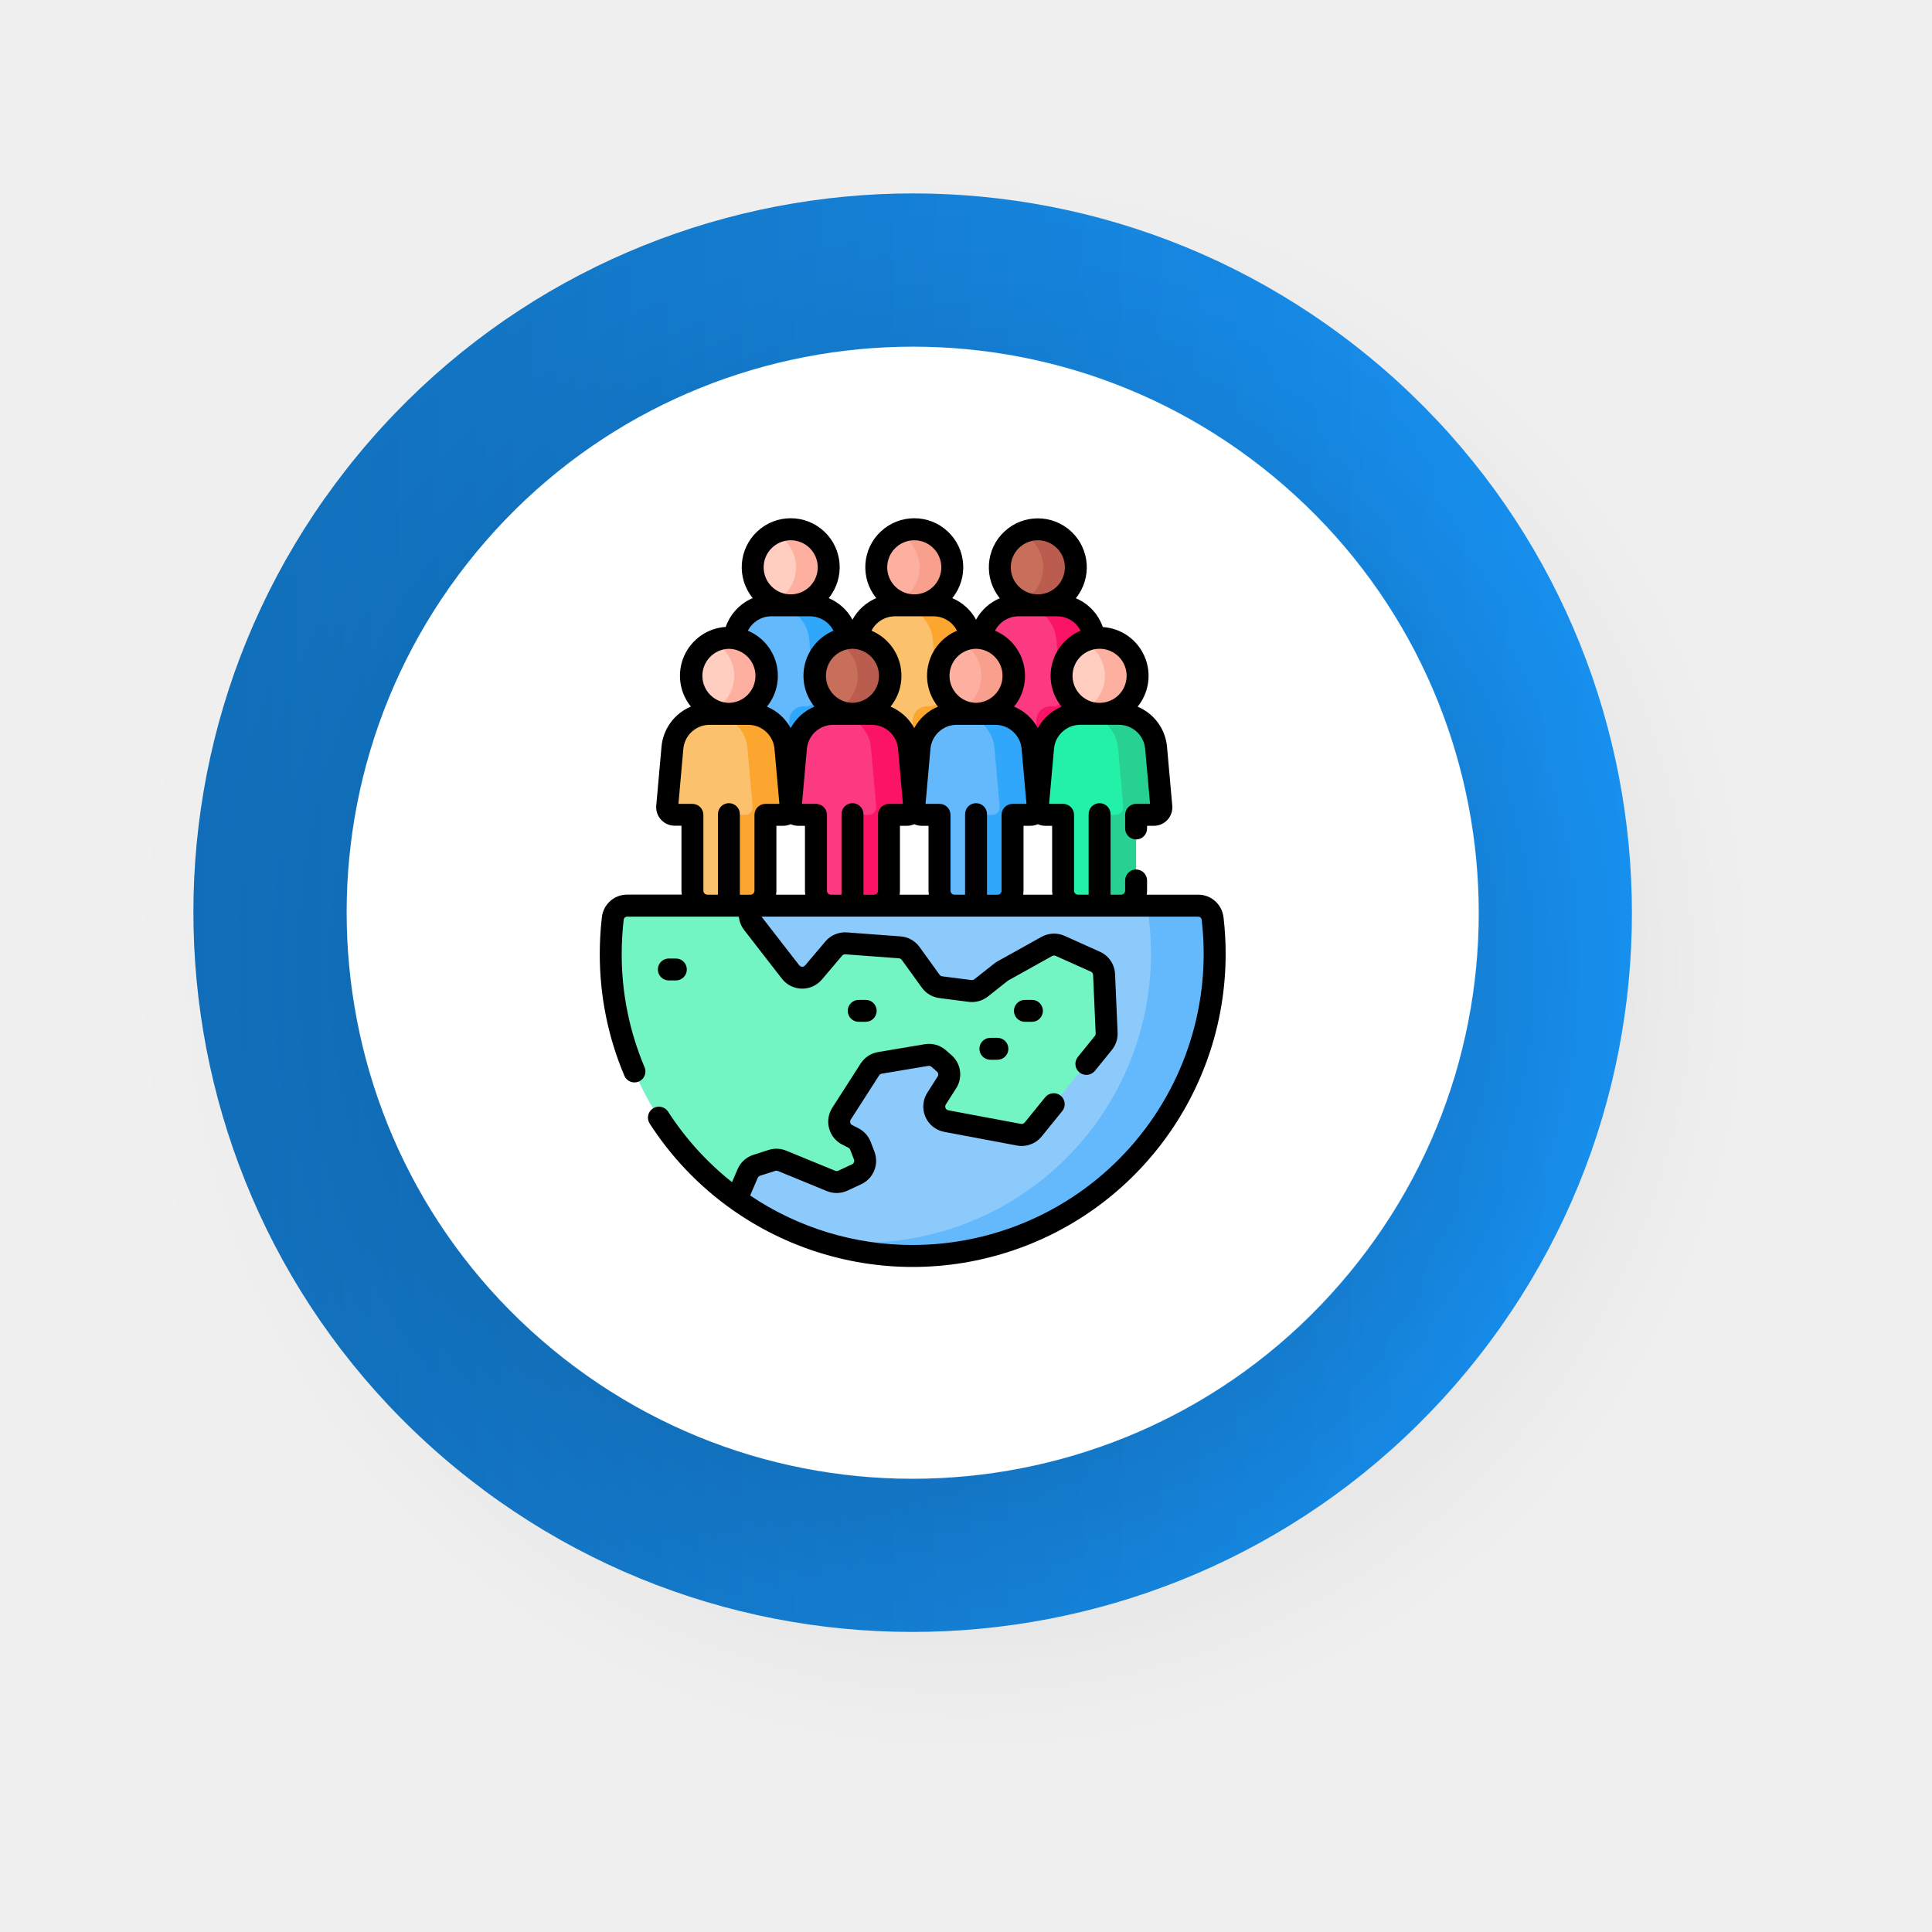
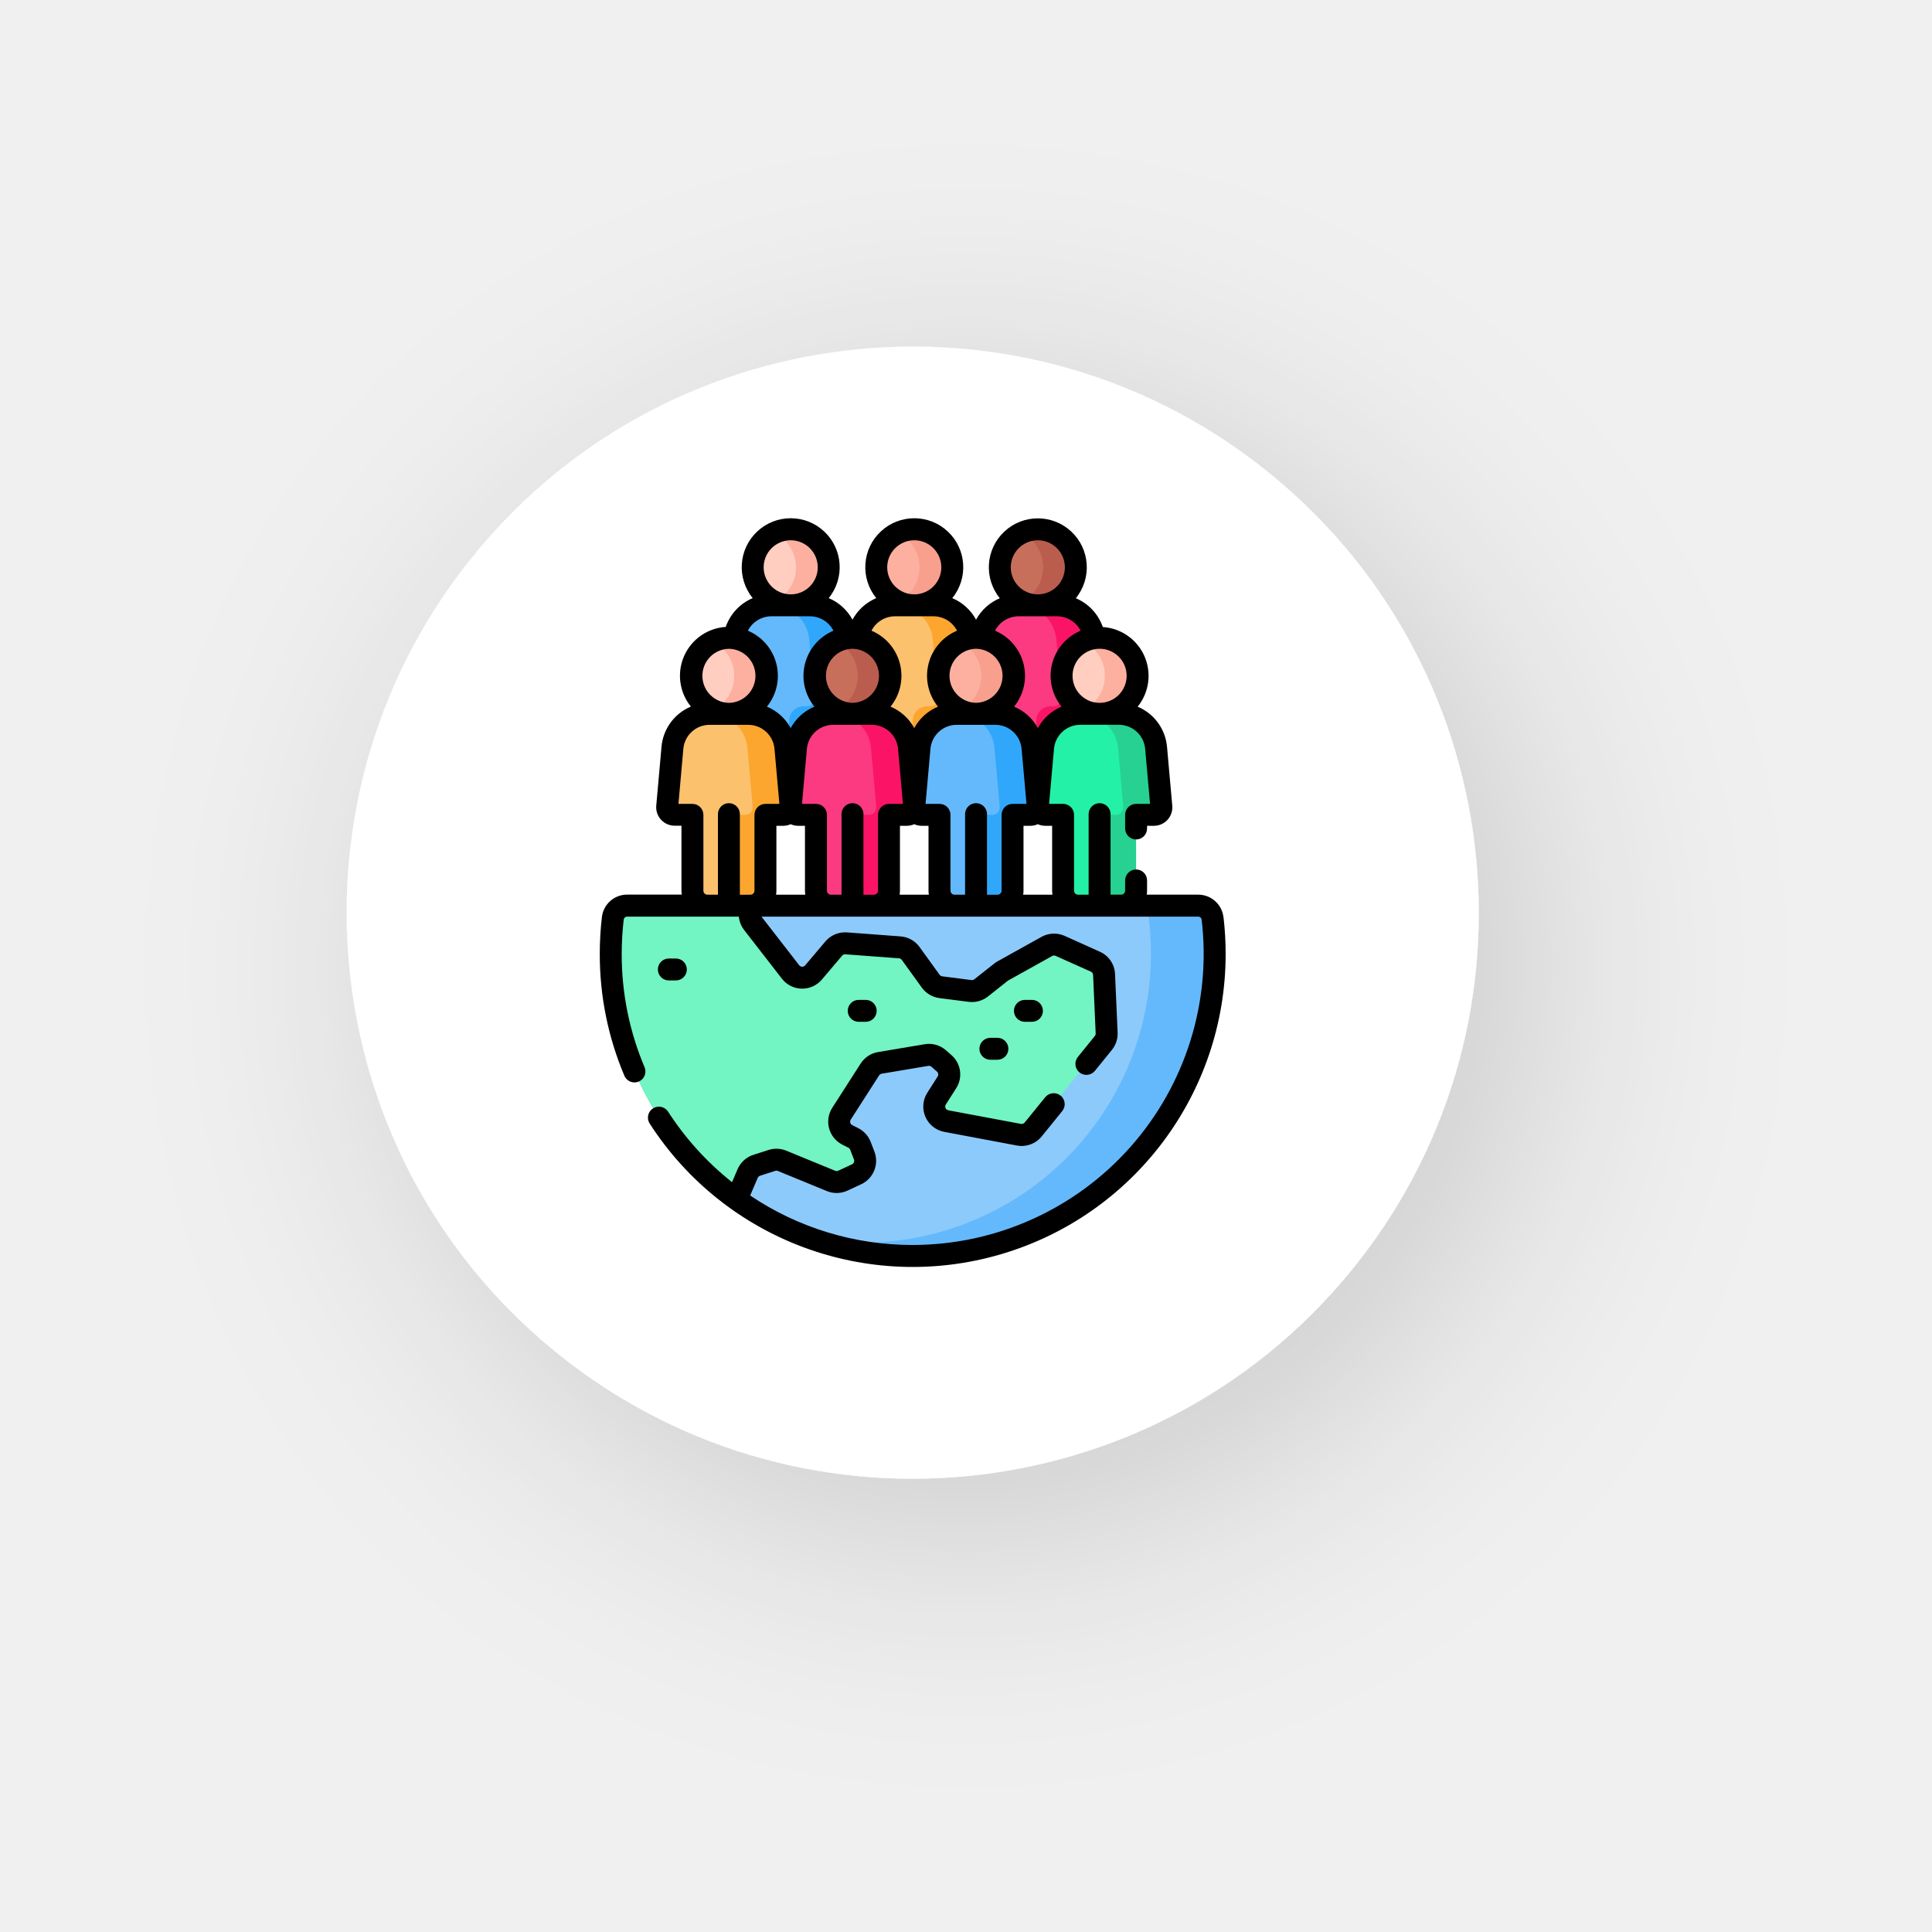
<svg xmlns="http://www.w3.org/2000/svg" width="181.139" height="181.139" viewBox="0 0 181.139 181.139">
  <defs>
-     <linearGradient id="linear-gradient" x1="0.5" x2="0.5" y2="1" gradientUnits="objectBoundingBox">
-       <stop offset="0" stop-color="#116eb9" />
-       <stop offset="1" stop-color="#1894f6" />
-     </linearGradient>
    <filter id="Trazado_150700" x="0" y="0" width="181.139" height="181.139" filterUnits="userSpaceOnUse">
      <feOffset dx="5" dy="5" input="SourceAlpha" />
      <feGaussianBlur stdDeviation="12.5" result="blur" />
      <feFlood flood-opacity="0.161" />
      <feComposite operator="in" in2="blur" />
      <feComposite in="SourceGraphic" />
    </filter>
  </defs>
-   <g id="Grupo_172649" data-name="Grupo 172649" transform="translate(18.133 18.133)">
-     <path id="Trazado_150699" data-name="Trazado 150699" d="M110.384,15.447a67.434,67.434,0,1,1-94.937,9.041,67.434,67.434,0,0,1,94.937-9.041" transform="translate(0 134.873) rotate(-90)" fill="url(#linear-gradient)" />
-     <g transform="matrix(1, 0, 0, 1, -18.13, -18.13)" filter="url(#Trazado_150700)">
+   <g id="Grupo_173275" data-name="Grupo 173275" transform="translate(-720.416 -3682.822)">
+     <g transform="matrix(1, 0, 0, 1, 720.42, 3682.82)" filter="url(#Trazado_150700)">
      <path id="Trazado_150700-2" data-name="Trazado 150700" d="M86.868,12.156a53.068,53.068,0,1,1-74.712,7.115,53.069,53.069,0,0,1,74.712-7.115" transform="translate(32.5 138.64) rotate(-90)" fill="#fff" />
    </g>
-     <g id="mundo" transform="translate(-3.865 30.465)">
+     <g id="mundo" transform="translate(734.684 3731.42)">
      <g id="Grupo_172675" data-name="Grupo 172675" transform="translate(48.282 1.028)">
        <g id="Grupo_172669" data-name="Grupo 172669" transform="translate(5.792)">
          <g id="Grupo_172666" data-name="Grupo 172666">
            <circle id="Elipse_6139" data-name="Elipse 6139" cx="3.564" cy="3.564" r="3.564" transform="translate(2.229)" fill="#ffcec0" />
            <path id="Trazado_213464" data-name="Trazado 213464" d="M166.5,11.067a3.565,3.565,0,0,1-5.1,3.218,3.566,3.566,0,0,0,0-6.437,3.565,3.565,0,0,1,5.1,3.218Z" transform="translate(-157.143 -7.503)" fill="#fdb0a0" />
            <path id="Trazado_213465" data-name="Trazado 213465" d="M141.909,68.2l-.49-5.5a3.512,3.512,0,0,0-3.5-3.2h-3.6a3.512,3.512,0,0,0-3.5,3.2l-.49,5.5a.7.7,0,0,0,.7.765H132.7v7.65a1.4,1.4,0,0,0,1.4,1.4h4.035a1.4,1.4,0,0,0,1.4-1.4v-7.65h1.667A.7.7,0,0,0,141.909,68.2Z" transform="translate(-130.327 -52.368)" fill="#64b9fc" />
            <path id="Trazado_213466" data-name="Trazado 213466" d="M166.574,68.968h-1.667v7.65a1.4,1.4,0,0,1-1.4,1.4h-3.564a1.4,1.4,0,0,0,1.4-1.4V70.312a1.344,1.344,0,0,1,1.344-1.344h.323a.7.7,0,0,0,.7-.764l-.489-5.5a3.512,3.512,0,0,0-3.5-3.2h3.564a3.512,3.512,0,0,1,3.5,3.2l.489,5.5A.7.7,0,0,1,166.574,68.968Z" transform="translate(-155.692 -52.373)" fill="#31a7fb" />
          </g>
          <g id="Grupo_172667" data-name="Grupo 172667" transform="translate(11.584)">
            <circle id="Elipse_6140" data-name="Elipse 6140" cx="3.564" cy="3.564" r="3.564" transform="translate(2.229)" fill="#fdb0a0" />
            <path id="Trazado_213467" data-name="Trazado 213467" d="M251.01,11.067a3.565,3.565,0,0,1-5.1,3.218,3.566,3.566,0,0,0,0-6.437,3.565,3.565,0,0,1,5.1,3.218Z" transform="translate(-241.653 -7.503)" fill="#f89f8e" />
            <path id="Trazado_213468" data-name="Trazado 213468" d="M226.419,68.2l-.49-5.5a3.512,3.512,0,0,0-3.5-3.2h-3.6a3.512,3.512,0,0,0-3.5,3.2l-.49,5.5a.7.7,0,0,0,.7.765h1.667v7.65a1.4,1.4,0,0,0,1.4,1.4h4.035a1.4,1.4,0,0,0,1.4-1.4v-7.65h1.667A.7.7,0,0,0,226.419,68.2Z" transform="translate(-214.837 -52.368)" fill="#fcc16d" />
            <path id="Trazado_213469" data-name="Trazado 213469" d="M251.085,68.968h-1.667v7.65a1.4,1.4,0,0,1-1.4,1.4h-3.564a1.4,1.4,0,0,0,1.4-1.4V70.312a1.344,1.344,0,0,1,1.344-1.344h.323a.7.7,0,0,0,.7-.764l-.489-5.5a3.512,3.512,0,0,0-3.5-3.2H247.8a3.512,3.512,0,0,1,3.5,3.2l.489,5.5A.7.7,0,0,1,251.085,68.968Z" transform="translate(-240.203 -52.373)" fill="#fca62f" />
          </g>
          <g id="Grupo_172668" data-name="Grupo 172668" transform="translate(23.169)">
            <circle id="Elipse_6141" data-name="Elipse 6141" cx="3.564" cy="3.564" r="3.564" transform="translate(2.229)" fill="#c86f5c" />
            <path id="Trazado_213470" data-name="Trazado 213470" d="M335.518,11.067a3.565,3.565,0,0,1-5.1,3.218,3.566,3.566,0,0,0,0-6.437,3.565,3.565,0,0,1,5.1,3.218Z" transform="translate(-326.161 -7.503)" fill="#ba5d4f" />
            <path id="Trazado_213471" data-name="Trazado 213471" d="M310.928,68.2l-.49-5.5a3.512,3.512,0,0,0-3.5-3.2h-3.6a3.512,3.512,0,0,0-3.5,3.2l-.49,5.5a.7.7,0,0,0,.7.765h1.667v7.65a1.4,1.4,0,0,0,1.4,1.4h4.035a1.4,1.4,0,0,0,1.4-1.4v-7.65h1.667A.7.7,0,0,0,310.928,68.2Z" transform="translate(-299.346 -52.368)" fill="#fb3a82" />
            <path id="Trazado_213472" data-name="Trazado 213472" d="M335.593,68.968h-1.667v7.65a1.4,1.4,0,0,1-1.4,1.4h-3.564a1.4,1.4,0,0,0,1.4-1.4V70.312a1.344,1.344,0,0,1,1.344-1.344h.323a.7.7,0,0,0,.7-.764l-.489-5.5a3.512,3.512,0,0,0-3.5-3.2H332.3a3.512,3.512,0,0,1,3.5,3.2l.489,5.5A.7.7,0,0,1,335.593,68.968Z" transform="translate(-324.711 -52.373)" fill="#fb1466" />
          </g>
        </g>
        <g id="Grupo_172674" data-name="Grupo 172674" transform="translate(0 10.175)">
          <g id="Grupo_172670" data-name="Grupo 172670">
            <circle id="Elipse_6142" data-name="Elipse 6142" cx="3.564" cy="3.564" r="3.564" transform="translate(2.229)" fill="#ffcec0" />
            <path id="Trazado_213473" data-name="Trazado 213473" d="M124.245,85.3a3.565,3.565,0,0,1-5.1,3.218,3.566,3.566,0,0,0,0-6.437,3.565,3.565,0,0,1,5.1,3.218Z" transform="translate(-114.888 -81.734)" fill="#fdb0a0" />
            <path id="Trazado_213474" data-name="Trazado 213474" d="M99.655,142.43l-.49-5.5a3.512,3.512,0,0,0-3.5-3.2h-3.6a3.512,3.512,0,0,0-3.5,3.2l-.49,5.5a.7.7,0,0,0,.7.765h1.667v7.112a1.4,1.4,0,0,0,1.4,1.4h4.035a1.4,1.4,0,0,0,1.4-1.4v-7.112h1.667A.7.7,0,0,0,99.655,142.43Z" transform="translate(-88.073 -126.599)" fill="#fcc16d" />
            <path id="Trazado_213475" data-name="Trazado 213475" d="M124.321,143.2h-1.667v7.113a1.405,1.405,0,0,1-1.4,1.4h-3.564a1.4,1.4,0,0,0,1.4-1.4V143.2h1.667a.7.7,0,0,0,.7-.764l-.489-5.5a3.512,3.512,0,0,0-3.5-3.2h3.564a3.512,3.512,0,0,1,3.5,3.2l.489,5.5a.7.7,0,0,1-.7.764Z" transform="translate(-113.439 -126.604)" fill="#fca62f" />
          </g>
          <g id="Grupo_172671" data-name="Grupo 172671" transform="translate(11.584)">
            <circle id="Elipse_6143" data-name="Elipse 6143" cx="3.564" cy="3.564" r="3.564" transform="translate(2.229)" fill="#c86f5c" />
            <path id="Trazado_213476" data-name="Trazado 213476" d="M208.756,85.3a3.565,3.565,0,0,1-5.1,3.218,3.566,3.566,0,0,0,0-6.437,3.565,3.565,0,0,1,5.1,3.218Z" transform="translate(-199.399 -81.734)" fill="#ba5d4f" />
            <path id="Trazado_213477" data-name="Trazado 213477" d="M184.165,142.43l-.49-5.5a3.512,3.512,0,0,0-3.5-3.2h-3.6a3.512,3.512,0,0,0-3.5,3.2l-.49,5.5a.7.7,0,0,0,.7.765h1.667v7.112a1.4,1.4,0,0,0,1.4,1.4h4.035a1.4,1.4,0,0,0,1.4-1.4v-7.112h1.667A.7.7,0,0,0,184.165,142.43Z" transform="translate(-172.583 -126.599)" fill="#fb3a82" />
            <path id="Trazado_213478" data-name="Trazado 213478" d="M208.831,143.2h-1.667v7.113a1.405,1.405,0,0,1-1.4,1.4h-3.564a1.4,1.4,0,0,0,1.4-1.4V143.2h1.667a.7.7,0,0,0,.7-.764l-.489-5.5a3.512,3.512,0,0,0-3.5-3.2h3.564a3.512,3.512,0,0,1,3.5,3.2l.489,5.5a.7.7,0,0,1-.7.764Z" transform="translate(-197.949 -126.604)" fill="#fb1466" />
          </g>
          <g id="Grupo_172672" data-name="Grupo 172672" transform="translate(23.169)">
            <circle id="Elipse_6144" data-name="Elipse 6144" cx="3.564" cy="3.564" r="3.564" transform="translate(2.229)" fill="#fdb0a0" />
            <path id="Trazado_213479" data-name="Trazado 213479" d="M293.264,85.3a3.565,3.565,0,0,1-5.1,3.218,3.566,3.566,0,0,0,0-6.437,3.565,3.565,0,0,1,5.1,3.218Z" transform="translate(-283.908 -81.734)" fill="#f89f8e" />
            <path id="Trazado_213480" data-name="Trazado 213480" d="M268.673,142.43l-.49-5.5a3.512,3.512,0,0,0-3.5-3.2h-3.6a3.512,3.512,0,0,0-3.5,3.2l-.49,5.5a.7.7,0,0,0,.7.765h1.667v7.112a1.4,1.4,0,0,0,1.4,1.4H264.9a1.4,1.4,0,0,0,1.4-1.4v-7.112h1.667A.7.7,0,0,0,268.673,142.43Z" transform="translate(-257.091 -126.599)" fill="#64b9fc" />
            <path id="Trazado_213481" data-name="Trazado 213481" d="M293.339,143.2h-1.667v7.113a1.405,1.405,0,0,1-1.4,1.4H286.7a1.4,1.4,0,0,0,1.4-1.4V143.2h1.667a.7.7,0,0,0,.7-.764l-.489-5.5a3.512,3.512,0,0,0-3.5-3.2h3.564a3.512,3.512,0,0,1,3.5,3.2l.489,5.5a.7.7,0,0,1-.7.764Z" transform="translate(-282.457 -126.604)" fill="#31a7fb" />
          </g>
          <g id="Grupo_172673" data-name="Grupo 172673" transform="translate(34.753)">
            <circle id="Elipse_6145" data-name="Elipse 6145" cx="3.564" cy="3.564" r="3.564" transform="translate(2.229)" fill="#ffcec0" />
            <path id="Trazado_213482" data-name="Trazado 213482" d="M377.772,85.3a3.565,3.565,0,0,1-5.1,3.218,3.566,3.566,0,0,0,0-6.437,3.565,3.565,0,0,1,5.1,3.218Z" transform="translate(-368.416 -81.734)" fill="#fdb0a0" />
            <path id="Trazado_213483" data-name="Trazado 213483" d="M353.181,142.43l-.49-5.5a3.512,3.512,0,0,0-3.5-3.2h-3.6a3.512,3.512,0,0,0-3.5,3.2l-.49,5.5a.7.7,0,0,0,.7.765h1.667v7.112a1.4,1.4,0,0,0,1.4,1.4h4.035a1.4,1.4,0,0,0,1.4-1.4v-7.112h1.667a.7.7,0,0,0,.7-.765Z" transform="translate(-341.599 -126.599)" fill="#23f1a8" />
            <path id="Trazado_213484" data-name="Trazado 213484" d="M377.847,143.2h-1.668v7.113a1.405,1.405,0,0,1-1.4,1.4H371.21a1.4,1.4,0,0,0,1.4-1.4V143.2h1.667a.7.7,0,0,0,.7-.764l-.489-5.5a3.512,3.512,0,0,0-3.5-3.2h3.564a3.512,3.512,0,0,1,3.5,3.2l.489,5.5a.7.7,0,0,1-.7.764Z" transform="translate(-366.965 -126.604)" fill="#26d192" />
          </g>
        </g>
      </g>
      <g id="Grupo_172684" data-name="Grupo 172684" transform="translate(41.961 0)">
        <g id="Grupo_172683" data-name="Grupo 172683">
          <g id="Grupo_172682" data-name="Grupo 172682">
            <g id="Grupo_172681" data-name="Grupo 172681">
              <g id="Grupo_172680" data-name="Grupo 172680">
                <g id="Grupo_172678" data-name="Grupo 172678" transform="translate(1.028 36.316)">
                  <g id="Grupo_172677" data-name="Grupo 172677">
                    <g id="Grupo_172676" data-name="Grupo 172676">
                      <path id="Trazado_213485" data-name="Trazado 213485" d="M50.993,264.928a1.346,1.346,0,0,0-1.337,1.189,28.312,28.312,0,1,0,56.231,0,1.346,1.346,0,0,0-1.337-1.189Z" transform="translate(-49.46 -264.928)" fill="#8dcafc" />
                      <path id="Trazado_213486" data-name="Trazado 213486" d="M217.375,264.928a27.094,27.094,0,0,1-31.589,31.161,28.324,28.324,0,0,0,37.741-29.972,1.346,1.346,0,0,0-1.337-1.189h-4.816Z" transform="translate(-167.099 -264.928)" fill="#64b9fc" />
                      <path id="Trazado_213487" data-name="Trazado 213487" d="M94.9,270.179,91.6,268.691a1.386,1.386,0,0,0-1.242.053l-4.113,2.29a1.392,1.392,0,0,0-.186.125l-1.863,1.476a1.385,1.385,0,0,1-1.037.288l-2.742-.352a1.385,1.385,0,0,1-.946-.563L77.584,269.4a1.385,1.385,0,0,0-1.02-.57l-5.028-.375a1.385,1.385,0,0,0-1.16.486l-1.9,2.247a1.385,1.385,0,0,1-2.151-.046l-3.543-4.567a1.384,1.384,0,0,1-.278-.665l-.133-.986H50.994a1.346,1.346,0,0,0-1.337,1.189,28.341,28.341,0,0,0,11.608,26.341l1.035-2.415a1.385,1.385,0,0,1,.851-.774l1.427-.457a1.385,1.385,0,0,1,.948.038l4.593,1.886a1.385,1.385,0,0,0,1.112-.026l1.29-.6a1.385,1.385,0,0,0,.707-1.753l-.351-.912a1.385,1.385,0,0,0-.657-.733l-.589-.3a1.385,1.385,0,0,1-.53-1.979l2.661-4.148a1.385,1.385,0,0,1,.937-.618l4.37-.733a1.385,1.385,0,0,1,1.14.323l.517.452a1.385,1.385,0,0,1,.257,1.787l-.97,1.522a1.385,1.385,0,0,0,.912,2.106l6.814,1.28a1.385,1.385,0,0,0,1.331-.489l6.579-8.112a1.386,1.386,0,0,0,.308-.933l-.241-5.483a1.385,1.385,0,0,0-.815-1.2Z" transform="translate(-49.462 -264.927)" fill="#72f4c3" />
                    </g>
                  </g>
                </g>
                <g id="Grupo_172679" data-name="Grupo 172679">
                  <path id="Trazado_213488" data-name="Trazado 213488" d="M100.438,37.384a2.375,2.375,0,0,0-2.357-2.1H93.246a2.425,2.425,0,0,0,.032-.377v-.957a1.028,1.028,0,1,0-2.056,0v.957a.377.377,0,0,1-.377.377h-.99V27.733a1.028,1.028,0,1,0-2.056,0v7.555h-.99a.377.377,0,0,1-.377-.377V27.8A1.028,1.028,0,0,0,85.4,26.77H84.093l.458-5.148a2.471,2.471,0,0,1,2.474-2.264h3.6A2.471,2.471,0,0,1,93.1,21.623l.458,5.148H92.25A1.028,1.028,0,0,0,91.222,27.8v1.279a1.028,1.028,0,1,0,2.056,0v-.251h.639a1.731,1.731,0,0,0,1.724-1.884l-.49-5.5a4.514,4.514,0,0,0-2.757-3.785,4.588,4.588,0,0,0-3.267-7.469,4.544,4.544,0,0,0-2.529-2.7,4.592,4.592,0,1,0-7.126,0A4.557,4.557,0,0,0,77.244,9.5a4.552,4.552,0,0,0-2.229-2.02,4.592,4.592,0,1,0-7.126,0A4.557,4.557,0,0,0,65.659,9.5a4.551,4.551,0,0,0-2.229-2.02,4.592,4.592,0,1,0-7.126,0,4.55,4.55,0,0,0-2.529,2.7,4.588,4.588,0,0,0-3.267,7.469,4.514,4.514,0,0,0-2.757,3.785l-.49,5.5a1.731,1.731,0,0,0,1.724,1.884h.639v6.084a2.441,2.441,0,0,0,.032.377H44.522a2.375,2.375,0,0,0-2.357,2.1,29.643,29.643,0,0,0-.2,3.46,29.156,29.156,0,0,0,2.318,11.449,1.028,1.028,0,0,0,1.893-.8,27.109,27.109,0,0,1-2.155-10.646,27.589,27.589,0,0,1,.189-3.219.318.318,0,0,1,.316-.281H55l.013.095a2.416,2.416,0,0,0,.485,1.158l3.543,4.566a2.413,2.413,0,0,0,3.748.081L64.689,41a.356.356,0,0,1,.3-.125l5.028.375a.356.356,0,0,1,.263.147L72.161,44a2.42,2.42,0,0,0,1.649.98l2.742.352a2.428,2.428,0,0,0,1.806-.5l1.862-1.476a.356.356,0,0,1,.049-.032l4.113-2.29a.359.359,0,0,1,.32-.014L88.008,42.5a.356.356,0,0,1,.21.31l.241,5.483a.357.357,0,0,1-.079.241L86.789,50.5a1.028,1.028,0,0,0,1.6,1.3l1.591-1.962a2.411,2.411,0,0,0,.537-1.626l-.241-5.483a2.4,2.4,0,0,0-1.421-2.095l-3.307-1.488a2.423,2.423,0,0,0-2.164.092l-4.113,2.29a2.424,2.424,0,0,0-.325.217L77.08,43.217a.359.359,0,0,1-.267.074l-2.742-.352a.359.359,0,0,1-.244-.145l-1.882-2.605a2.409,2.409,0,0,0-1.777-.993l-5.028-.375a2.418,2.418,0,0,0-2.021.847l-1.9,2.247a.357.357,0,0,1-.554-.012l-3.537-4.559H98.08a.318.318,0,0,1,.316.281A27.294,27.294,0,0,1,71.3,68.128,27.209,27.209,0,0,1,56.065,63.49l.709-1.654a.357.357,0,0,1,.219-.2l1.427-.457a.358.358,0,0,1,.244.01l4.593,1.886a2.418,2.418,0,0,0,1.938-.046l1.29-.6a2.421,2.421,0,0,0,1.231-3.053l-.351-.912a2.411,2.411,0,0,0-1.145-1.278l-.589-.3a.357.357,0,0,1-.137-.51l2.662-4.148a.358.358,0,0,1,.241-.159l4.37-.733a.357.357,0,0,1,.294.083l.517.452a.355.355,0,0,1,.066.461l-.97,1.522a2.413,2.413,0,0,0,1.59,3.669l6.814,1.28a2.411,2.411,0,0,0,2.32-.852l1.928-2.377a1.028,1.028,0,1,0-1.6-1.295L81.8,56.65a.357.357,0,0,1-.343.126L74.644,55.5a.357.357,0,0,1-.235-.543l.97-1.522a2.4,2.4,0,0,0-.447-3.114l-.517-.452a2.4,2.4,0,0,0-1.987-.563l-4.37.733a2.417,2.417,0,0,0-1.632,1.077l-2.662,4.148a2.413,2.413,0,0,0,.924,3.447l.589.3a.356.356,0,0,1,.169.189l.351.912a.358.358,0,0,1-.182.452l-1.29.6a.357.357,0,0,1-.286.007l-4.593-1.886a2.419,2.419,0,0,0-1.652-.066l-1.427.457a2.412,2.412,0,0,0-1.482,1.348l-.52,1.215a27.437,27.437,0,0,1-5.993-6.609,1.028,1.028,0,0,0-1.727,1.116,29.341,29.341,0,0,0,54-15.9,29.606,29.606,0,0,0-.2-3.46ZM84.377,28.827v6.084a2.44,2.44,0,0,0,.032.377H81.661a2.425,2.425,0,0,0,.032-.377V28.827h.639a1.731,1.731,0,0,0,.7-.15,1.731,1.731,0,0,0,.7.15Zm-6.106,6.461V27.733a1.028,1.028,0,0,0-2.056,0v7.555h-.99a.377.377,0,0,1-.377-.377V27.8a1.028,1.028,0,0,0-1.028-1.028H72.509l.458-5.148a2.471,2.471,0,0,1,2.474-2.264h3.6a2.471,2.471,0,0,1,2.474,2.264l.458,5.148H80.665A1.028,1.028,0,0,0,79.637,27.8v7.112a.377.377,0,0,1-.377.377h-.989Zm-11.584,0V27.733a1.028,1.028,0,1,0-2.056,0v7.555h-.99a.377.377,0,0,1-.377-.377V27.8a1.028,1.028,0,0,0-1.028-1.028H60.925l.458-5.148a2.471,2.471,0,0,1,2.474-2.264h3.6a2.471,2.471,0,0,1,2.474,2.264l.458,5.148H69.082A1.028,1.028,0,0,0,68.053,27.8v7.112a.377.377,0,0,1-.377.377h-.99Zm-7.523-6.461a1.731,1.731,0,0,0,.7-.15,1.732,1.732,0,0,0,.7.15h.639v6.084a2.441,2.441,0,0,0,.032.377H58.493a2.424,2.424,0,0,0,.032-.377V28.827Zm6.495-16.6a2.536,2.536,0,0,1,0,5.071h-.005a2.536,2.536,0,0,1,0-5.071Zm4.45,22.679V28.827h.639a1.731,1.731,0,0,0,.7-.15,1.73,1.73,0,0,0,.7.15h.639v6.084a2.44,2.44,0,0,0,.032.377H70.077a2.426,2.426,0,0,0,.032-.377Zm7.134-22.679a2.536,2.536,0,0,1,0,5.071H77.24a2.536,2.536,0,0,1,0-5.071Zm14.12,2.536A2.539,2.539,0,0,1,88.83,17.3h-.005a2.536,2.536,0,1,1,2.538-2.536ZM83.035,2.056A2.536,2.536,0,1,1,80.5,4.592,2.539,2.539,0,0,1,83.035,2.056Zm-1.8,7.128h3.6a2.484,2.484,0,0,1,2.21,1.351,4.587,4.587,0,0,0-1.785,7.12,4.5,4.5,0,0,0-2.225,2.012,4.5,4.5,0,0,0-2.225-2.012,4.588,4.588,0,0,0-1.785-7.12,2.484,2.484,0,0,1,2.208-1.351ZM71.451,2.056a2.536,2.536,0,1,1-2.536,2.536A2.539,2.539,0,0,1,71.451,2.056Zm-1.8,7.128h3.6a2.482,2.482,0,0,1,2.208,1.351,4.588,4.588,0,0,0-1.785,7.12,4.5,4.5,0,0,0-2.225,2.012,4.5,4.5,0,0,0-2.225-2.012,4.588,4.588,0,0,0-1.785-7.12,2.485,2.485,0,0,1,2.209-1.351ZM59.866,2.056a2.536,2.536,0,1,1-2.536,2.536A2.539,2.539,0,0,1,59.866,2.056Zm-1.8,7.128h3.6a2.482,2.482,0,0,1,2.208,1.351,4.587,4.587,0,0,0-1.785,7.12,4.5,4.5,0,0,0-2.226,2.013,4.5,4.5,0,0,0-2.226-2.013,4.587,4.587,0,0,0-1.785-7.12,2.485,2.485,0,0,1,2.209-1.351Zm-3.99,3.047a2.536,2.536,0,0,1,0,5.071h-.005a2.536,2.536,0,0,1,0-5.071ZM52.057,35.287a.377.377,0,0,1-.377-.377V27.8a1.028,1.028,0,0,0-1.028-1.028H49.341l.458-5.148a2.471,2.471,0,0,1,2.474-2.264h3.6a2.471,2.471,0,0,1,2.474,2.264l.458,5.148H57.5A1.028,1.028,0,0,0,56.469,27.8v7.112a.377.377,0,0,1-.377.377H55.1V27.733a1.028,1.028,0,0,0-2.056,0v7.555h-.989Z" transform="translate(-41.961 0)" />
                  <path id="Trazado_213489" data-name="Trazado 213489" d="M82.754,303.1h.659a1.028,1.028,0,0,0,0-2.056h-.659a1.028,1.028,0,0,0,0,2.056Z" transform="translate(-76.275 -259.775)" />
                  <path id="Trazado_213490" data-name="Trazado 213490" d="M326.952,331.414a1.028,1.028,0,1,0,0-2.056h-.659a1.028,1.028,0,0,0,0,2.056Z" transform="translate(-286.429 -284.21)" />
                  <path id="Trazado_213491" data-name="Trazado 213491" d="M303.344,357.365a1.028,1.028,0,0,0,0-2.056h-.659a1.028,1.028,0,0,0,0,2.056Z" transform="translate(-266.058 -306.604)" />
                  <path id="Trazado_213492" data-name="Trazado 213492" d="M213.256,331.414a1.028,1.028,0,0,0,0-2.056H212.6a1.028,1.028,0,0,0,0,2.056Z" transform="translate(-188.319 -284.21)" />
                </g>
              </g>
            </g>
          </g>
        </g>
      </g>
    </g>
  </g>
</svg>
